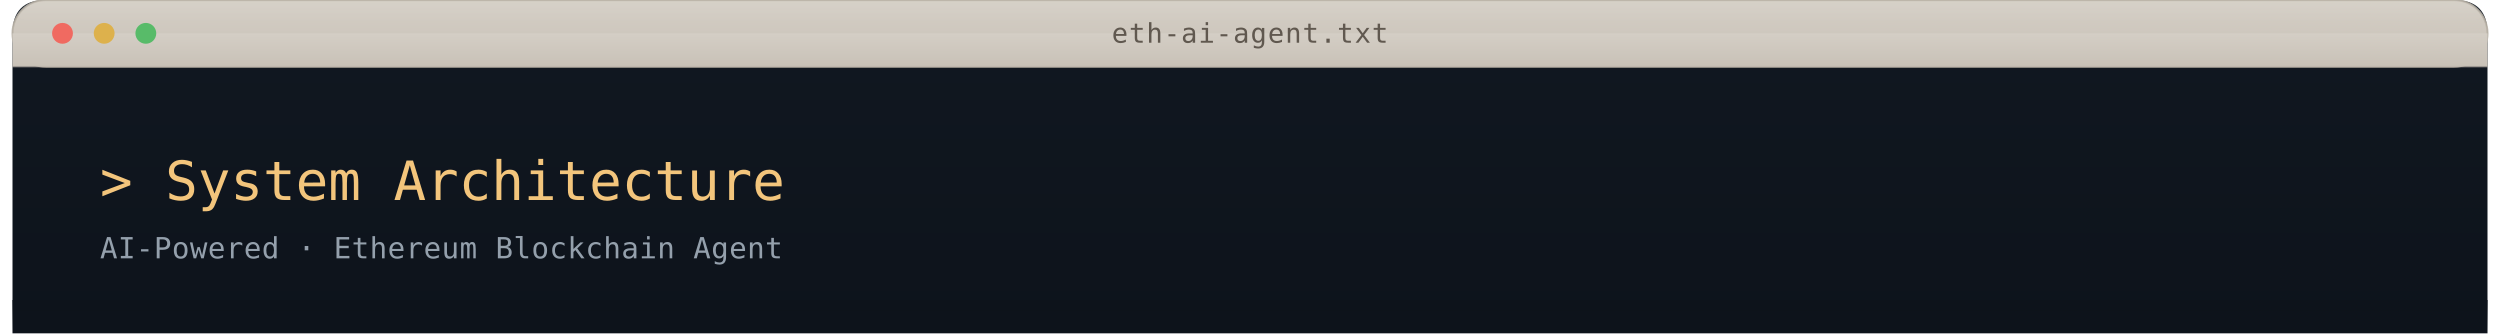
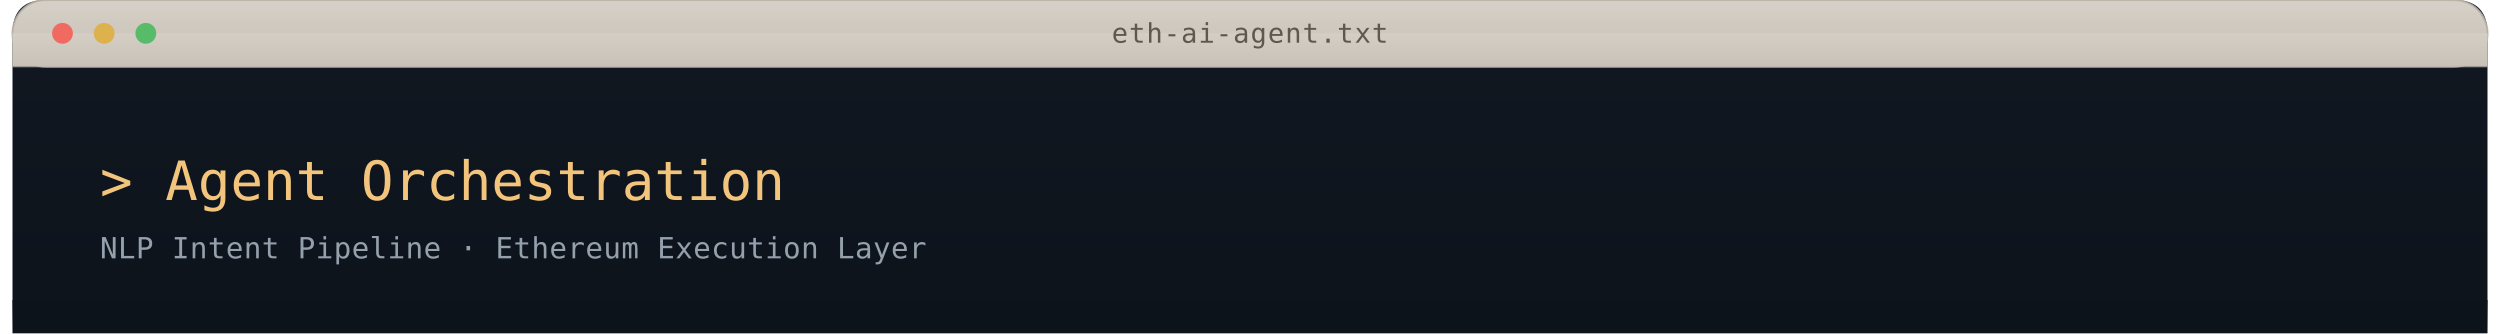
<svg xmlns="http://www.w3.org/2000/svg" viewBox="0 0 1200 160" role="img" aria-labelledby="title desc">
  <defs>
    <linearGradient id="barFill" x1="0" y1="0" x2="0" y2="1">
      <stop offset="0%" stop-color="#d4cec5" />
      <stop offset="100%" stop-color="#c8c1b7" />
    </linearGradient>
    <linearGradient id="bodyFill" x1="0" y1="0" x2="0" y2="1">
      <stop offset="0%" stop-color="#111821" />
      <stop offset="100%" stop-color="#0d131b" />
    </linearGradient>
    <linearGradient id="topGlow" x1="0" y1="0" x2="0" y2="1">
      <stop offset="0%" stop-color="#ffffff" stop-opacity="0.06" />
      <stop offset="100%" stop-color="#ffffff" stop-opacity="0" />
    </linearGradient>
    <linearGradient id="bottomBlend" x1="0" y1="0" x2="0" y2="1">
      <stop offset="0%" stop-color="#0d131b" stop-opacity="1" />
      <stop offset="100%" stop-color="#0d131b" stop-opacity="0" />
    </linearGradient>
    <path id="panelShape" d="       M 22 0       H 1178       Q 1194 0 1194 16       V 160       H 6       V 16       Q 6 0 22 0       Z     " />
  </defs>
  <use href="#panelShape" fill="url(#bodyFill)" />
  <rect x="6" y="0" width="1188" height="32" rx="16" fill="url(#barFill)" stroke="#b8b1a6" stroke-opacity="0.85" />
  <rect x="6" y="16" width="1188" height="16" fill="url(#barFill)" />
  <rect x="7" y="1" width="1186" height="10" rx="15" fill="url(#topGlow)" />
  <circle cx="30" cy="16" r="5" fill="#f06a61" />
  <circle cx="50" cy="16" r="5" fill="#ddb14c" />
  <circle cx="70" cy="16" r="5" fill="#58bb69" />
  <text x="600" y="20.5" text-anchor="middle" font-family="ui-monospace, SFMono-Regular, Menlo, Consolas, monospace" font-size="13" letter-spacing="0.5" fill="#60584f">
    eth-ai-agent.txt
  </text>
  <line x1="6" y1="32" x2="1194" y2="32" stroke="#bfb7ae" stroke-opacity="0.32" />
  <text x="48" y="96" font-family="ui-monospace, SFMono-Regular, Menlo, Consolas, monospace" font-size="26" letter-spacing="0" fill="#f3c57c">
-     &gt; System Architecture
+     &gt; Agent Orchestration
  </text>
  <text x="48" y="124" font-family="ui-monospace, SFMono-Regular, Menlo, Consolas, monospace" font-size="14" letter-spacing="0.2" fill="#94a0ac">
-     AI-Powered · Ethereum Blockchain Agent
+     NLP Intent Pipeline · Ethereum Execution Layer
  </text>
  <rect x="6" y="144" width="1188" height="16" fill="url(#bottomBlend)" />
</svg>
